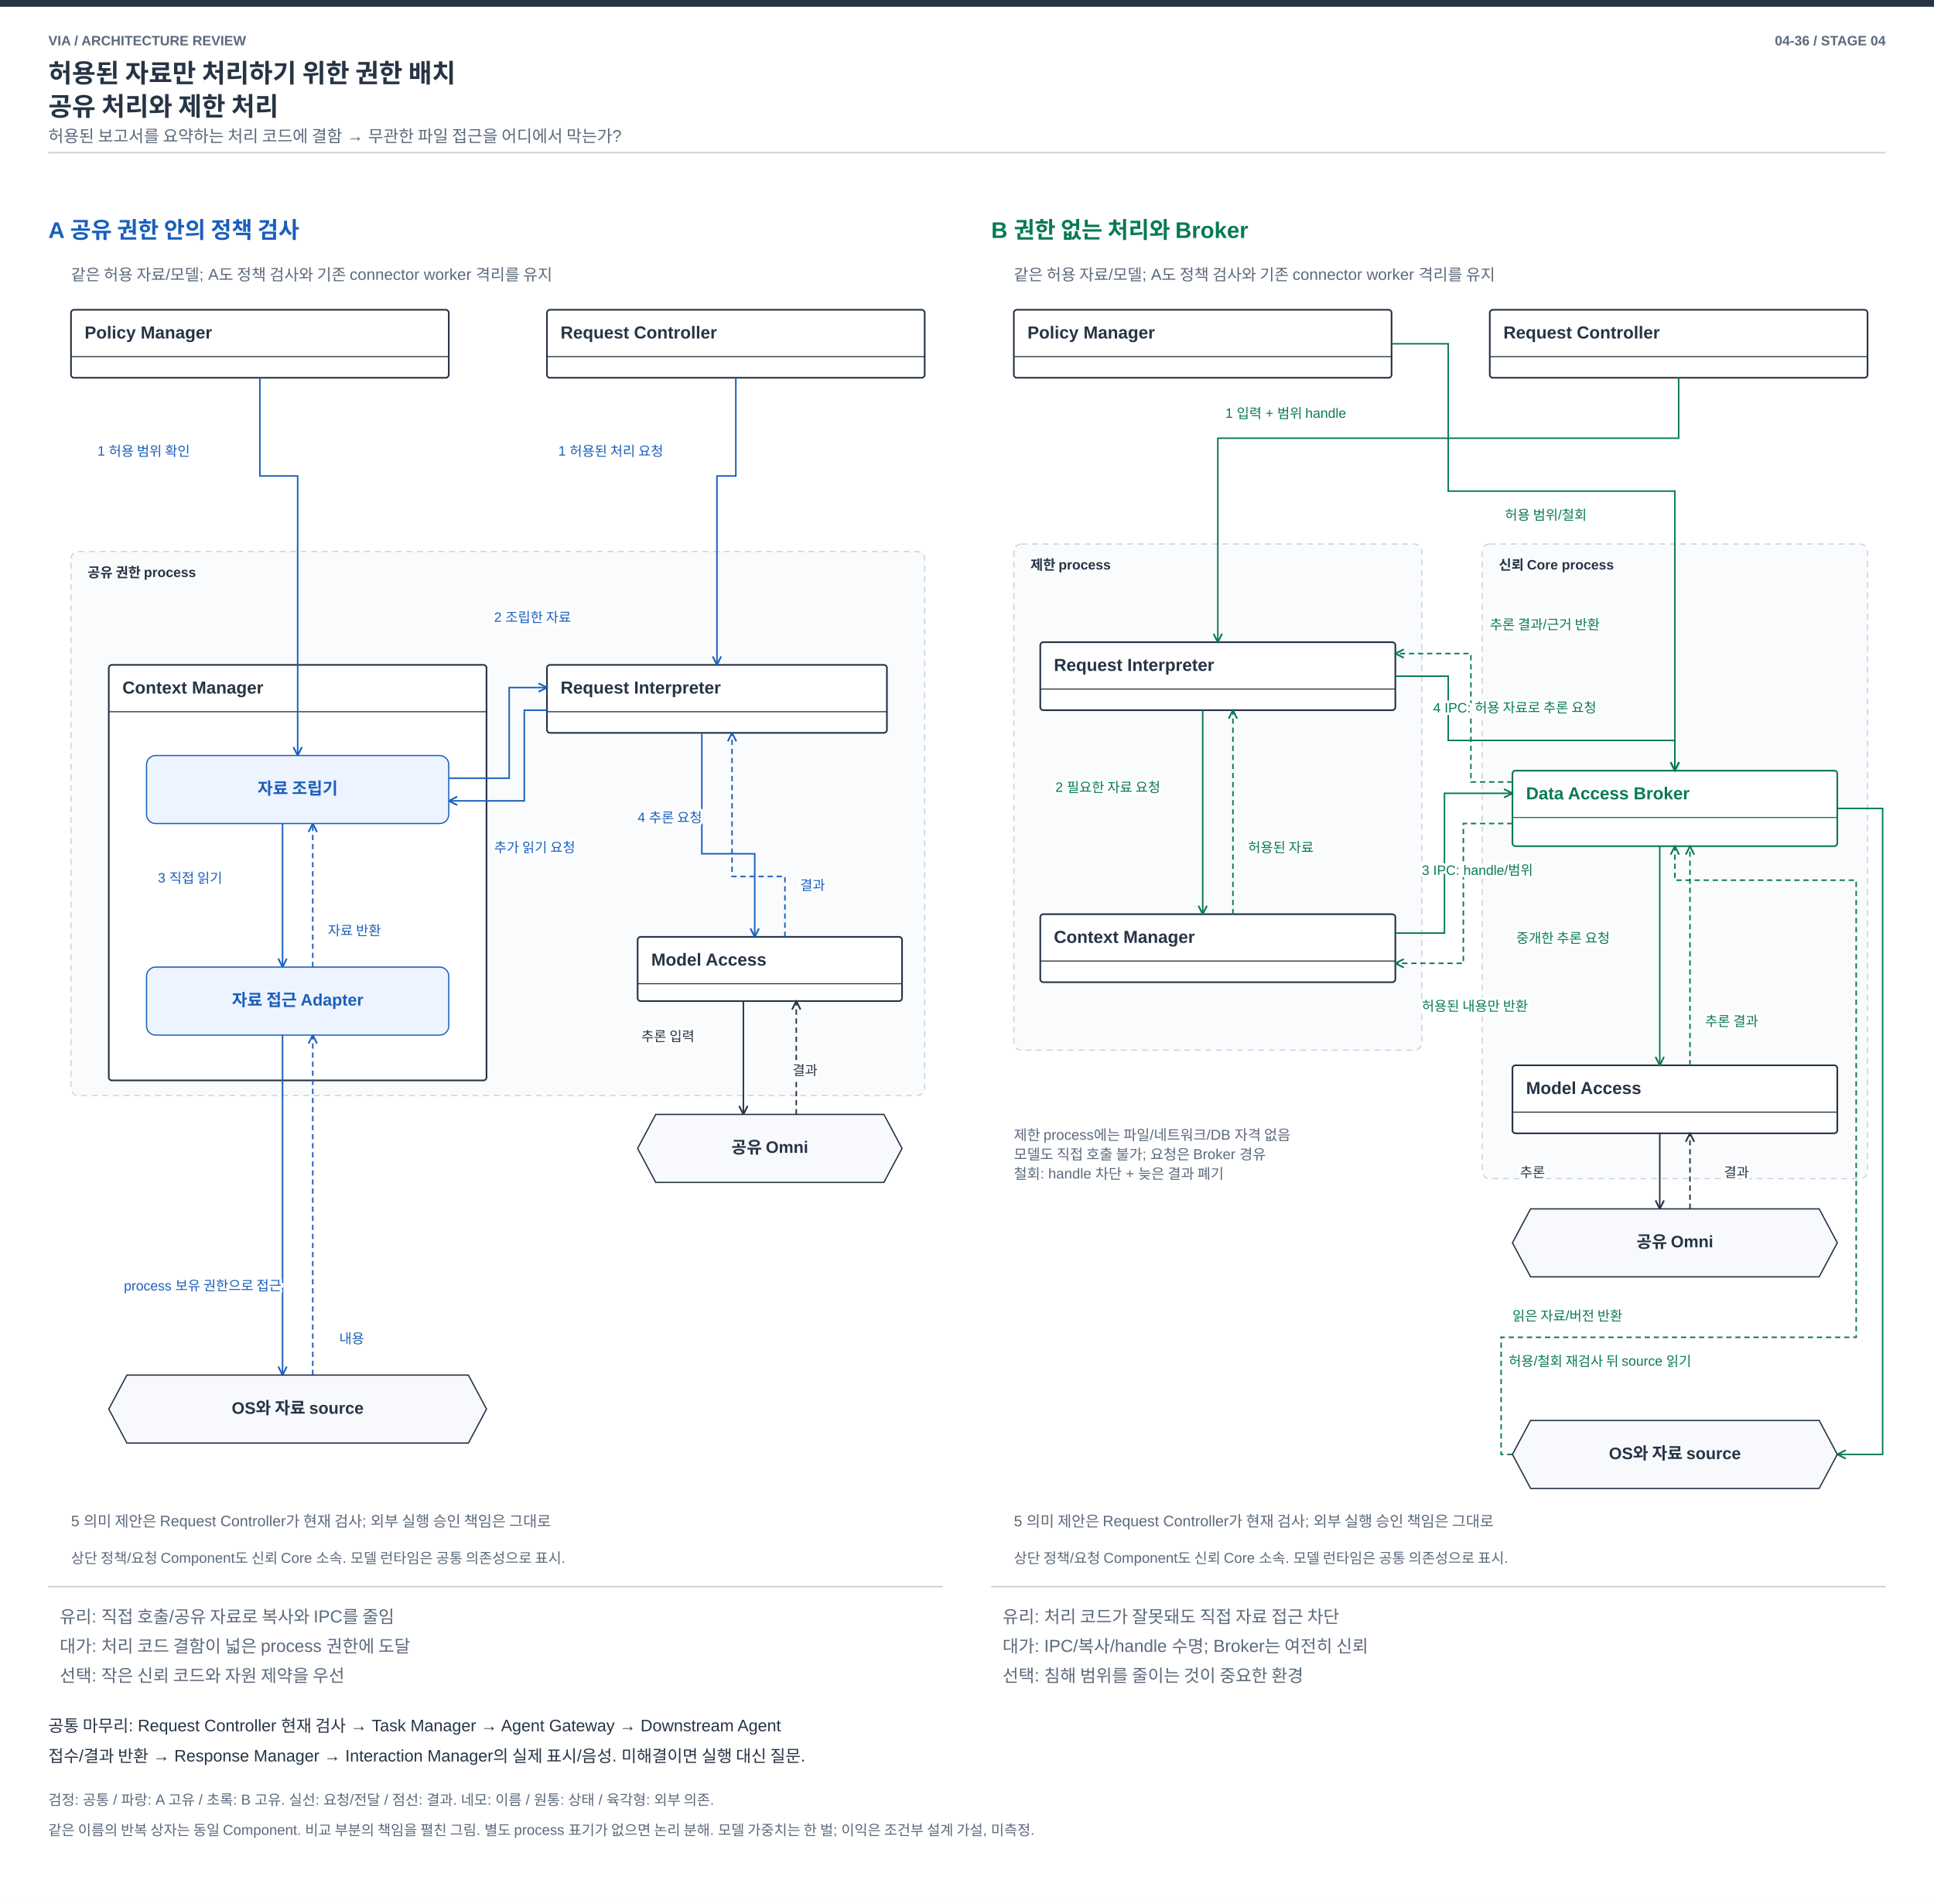
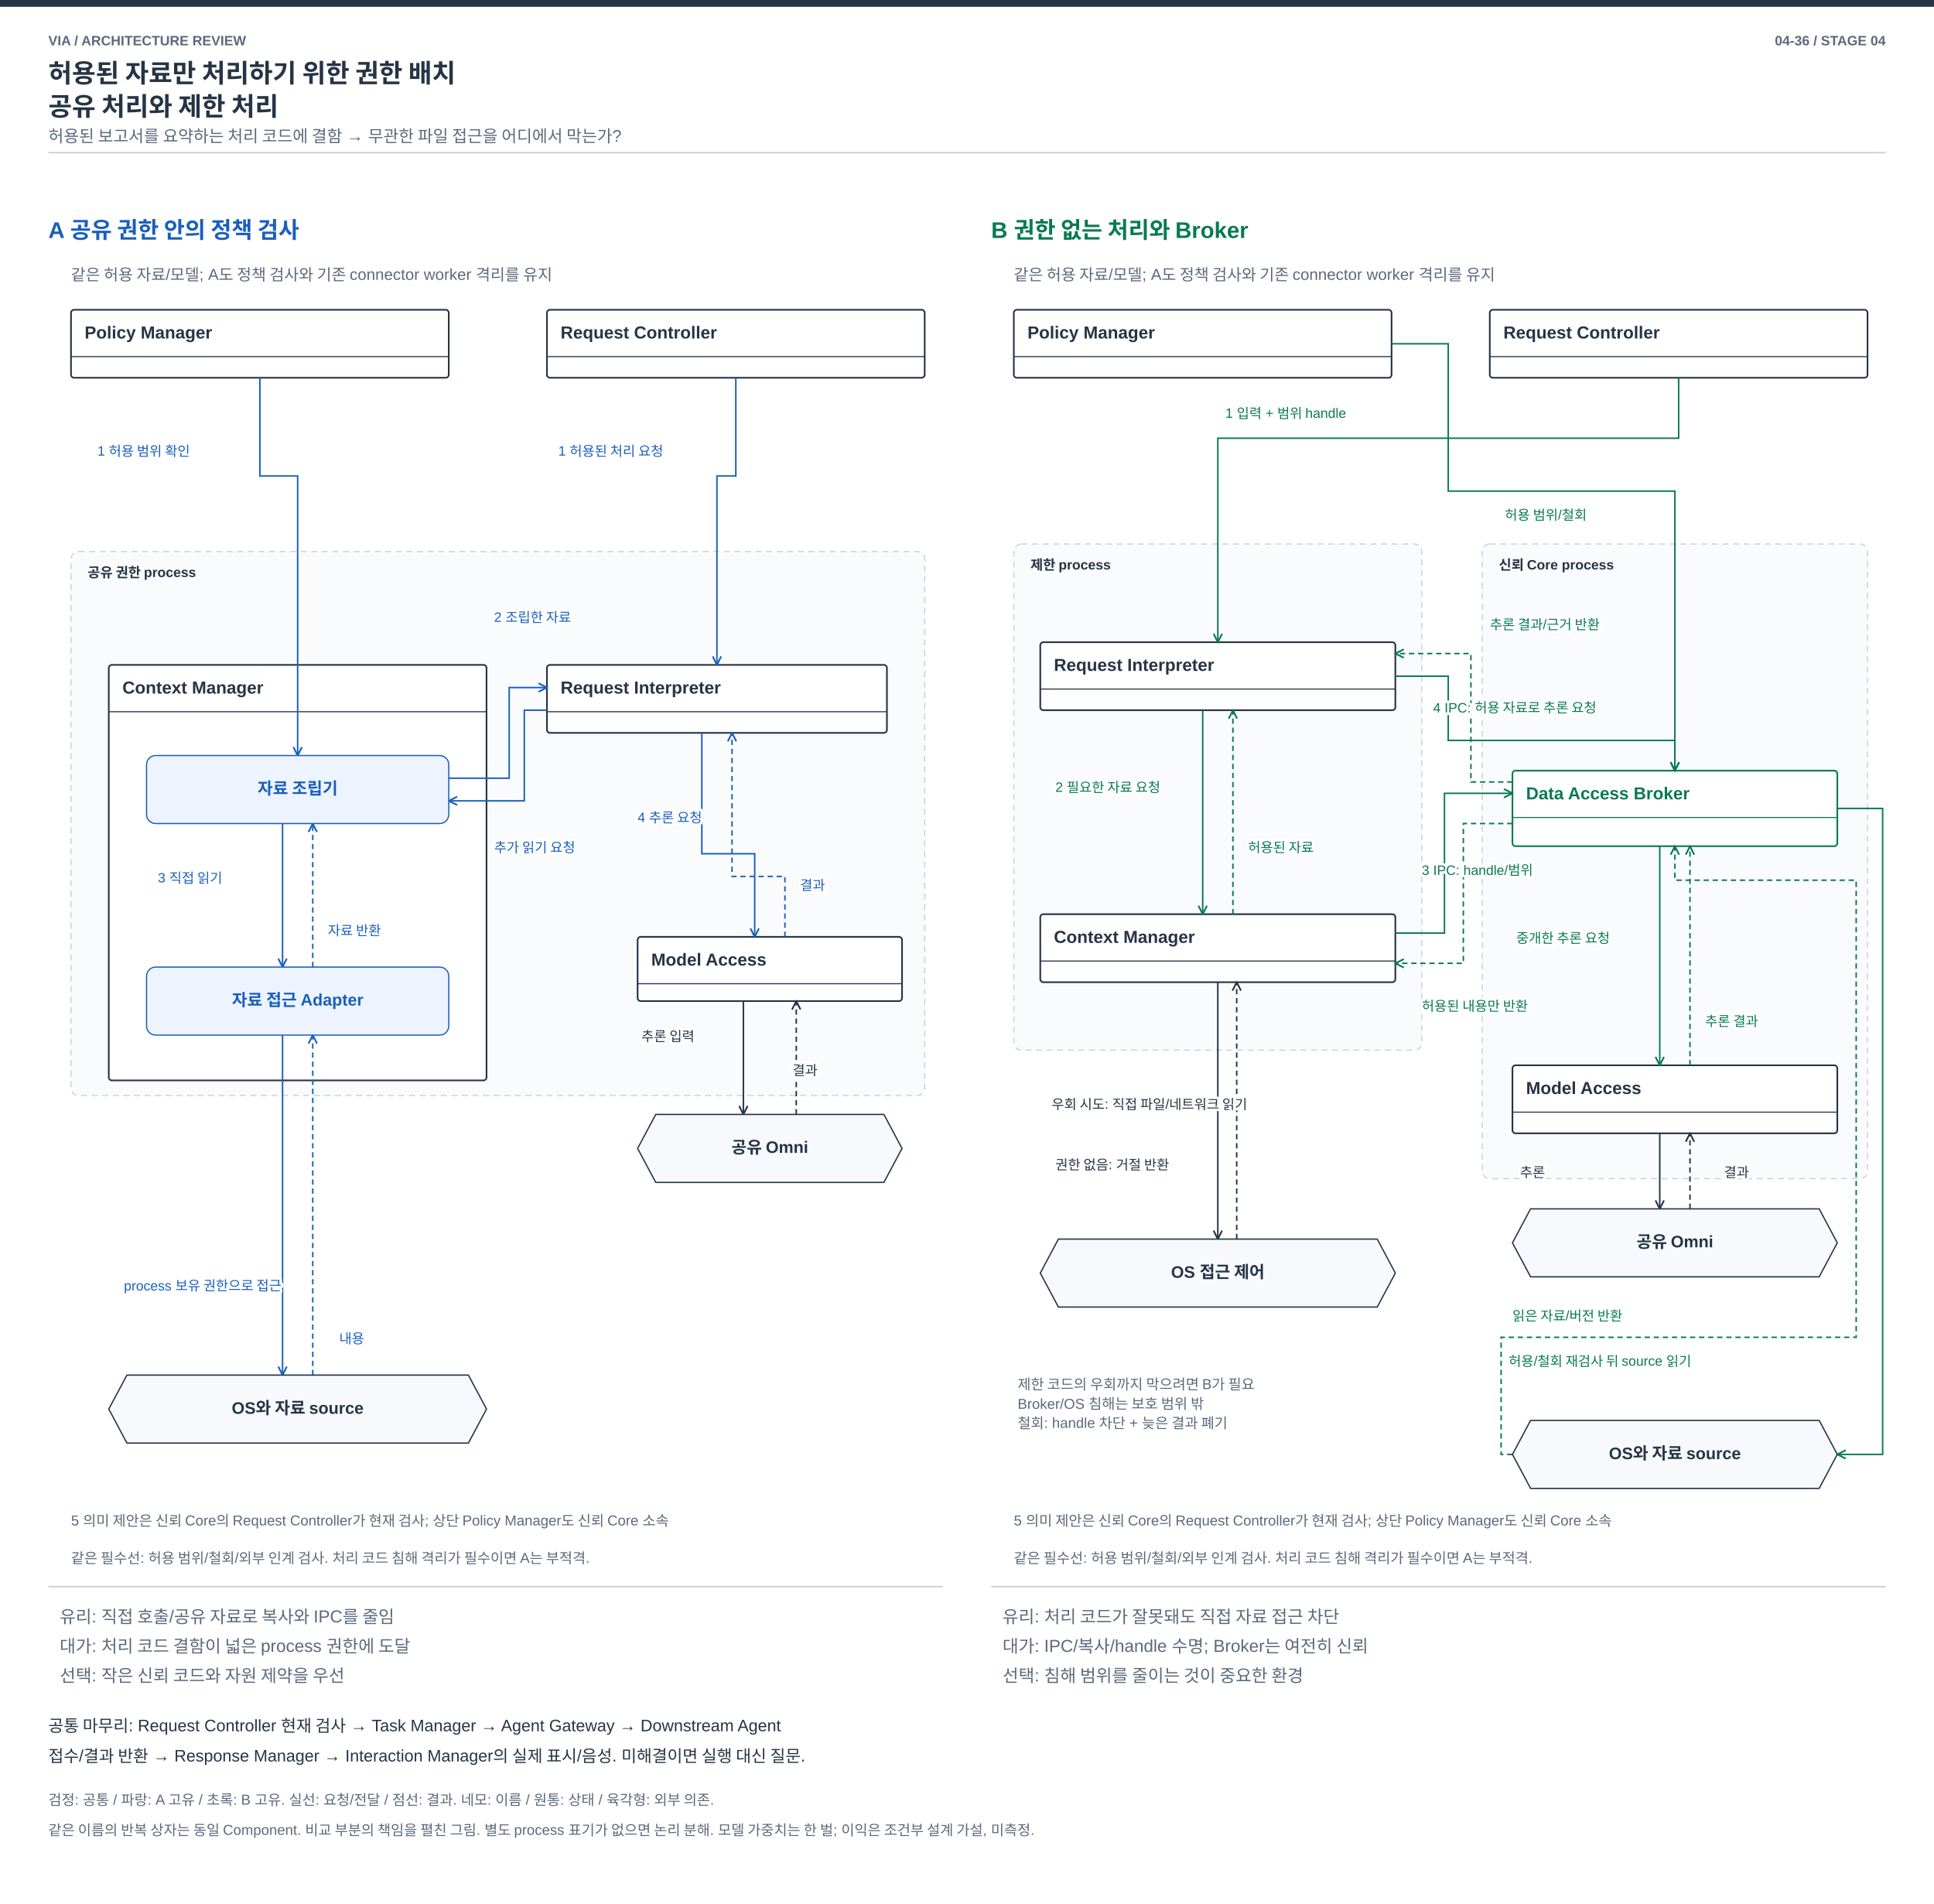
<svg xmlns="http://www.w3.org/2000/svg" width="2560" height="2520" viewBox="0 0 2560 2520" role="img" aria-labelledby="title">
  <defs>
    <marker id="a263445" viewBox="0 0 10 10" refX="9" refY="5" markerWidth="7" markerHeight="7" orient="auto-start-reverse">
      <path d="M1 1L9 5L1 9" fill="none" stroke="#263445" stroke-width="1.6" />
    </marker>
    <marker id="a195FBD" viewBox="0 0 10 10" refX="9" refY="5" markerWidth="7" markerHeight="7" orient="auto-start-reverse">
      <path d="M1 1L9 5L1 9" fill="none" stroke="#195FBD" stroke-width="1.6" />
    </marker>
    <marker id="a087A53" viewBox="0 0 10 10" refX="9" refY="5" markerWidth="7" markerHeight="7" orient="auto-start-reverse">
      <path d="M1 1L9 5L1 9" fill="none" stroke="#087A53" stroke-width="1.6" />
    </marker>
  </defs>
  <rect width="2560" height="2520" fill="white" />
  <g font-family="Arial, Apple SD Gothic Neo, Malgun Gothic, sans-serif">
    <rect id="e1" x="0" y="0" width="2560" height="9" rx="0" fill="#263445" stroke="none" stroke-width="1.5" />
    <rect id="Aprocess" x="94" y="730" width="1130" height="720" rx="10" fill="#FAFBFD" stroke="#C7D1DD" stroke-width="1.5" stroke-dasharray="8 6" />
    <rect id="Brestricted" x="1342" y="720" width="540" height="670" rx="10" fill="#FAFBFD" stroke="#C7D1DD" stroke-width="1.5" stroke-dasharray="8 6" />
    <rect id="Btrusted" x="1962" y="720" width="510" height="840" rx="10" fill="#FAFBFD" stroke="#C7D1DD" stroke-width="1.5" stroke-dasharray="8 6" />
    <g id="Apolicy" data-component="true">
      <rect x="94" y="410" width="500" height="90" rx="4" fill="white" stroke="#263445" stroke-width="2.2" />
      <path d="M94 472H594" stroke="#263445" stroke-width="1.4" />
      <text x="112" y="448.0" text-anchor="start" font-size="23" font-weight="700" fill="#263445">Policy Manager</text>
    </g>
    <g id="Arc" data-component="true">
      <rect x="724" y="410" width="500" height="90" rx="4" fill="white" stroke="#263445" stroke-width="2.2" />
      <path d="M724 472H1224" stroke="#263445" stroke-width="1.4" />
      <text x="742" y="448.0" text-anchor="start" font-size="23" font-weight="700" fill="#263445">Request Controller</text>
    </g>
    <g id="Acm" data-component="true">
      <rect x="144" y="880" width="500" height="550" rx="4" fill="white" stroke="#263445" stroke-width="2.2" />
      <path d="M144 942H644" stroke="#263445" stroke-width="1.4" />
      <text x="162" y="918.0" text-anchor="start" font-size="23" font-weight="700" fill="#263445">Context Manager</text>
    </g>
    <g id="Ari" data-component="true">
      <rect x="724" y="880" width="450" height="90" rx="4" fill="white" stroke="#263445" stroke-width="2.2" />
      <path d="M724 942H1174" stroke="#263445" stroke-width="1.4" />
      <text x="742" y="918.0" text-anchor="start" font-size="23" font-weight="700" fill="#263445">Request Interpreter</text>
    </g>
    <g id="Ama" data-component="true">
      <rect x="844" y="1240" width="350" height="85" rx="4" fill="white" stroke="#263445" stroke-width="2.2" />
      <path d="M844 1302H1194" stroke="#263445" stroke-width="1.4" />
      <text x="862" y="1278.0" text-anchor="start" font-size="23" font-weight="700" fill="#263445">Model Access</text>
    </g>
    <g id="Bpolicy" data-component="true">
      <rect x="1342" y="410" width="500" height="90" rx="4" fill="white" stroke="#263445" stroke-width="2.2" />
      <path d="M1342 472H1842" stroke="#263445" stroke-width="1.4" />
      <text x="1360" y="448.0" text-anchor="start" font-size="23" font-weight="700" fill="#263445">Policy Manager</text>
    </g>
    <g id="Brc" data-component="true">
      <rect x="1972" y="410" width="500" height="90" rx="4" fill="white" stroke="#263445" stroke-width="2.2" />
      <path d="M1972 472H2472" stroke="#263445" stroke-width="1.4" />
      <text x="1990" y="448.0" text-anchor="start" font-size="23" font-weight="700" fill="#263445">Request Controller</text>
    </g>
    <g id="Bri" data-component="true">
      <rect x="1377" y="850" width="470" height="90" rx="4" fill="white" stroke="#263445" stroke-width="2.2" />
      <path d="M1377 912H1847" stroke="#263445" stroke-width="1.4" />
      <text x="1395" y="888.0" text-anchor="start" font-size="23" font-weight="700" fill="#263445">Request Interpreter</text>
    </g>
    <g id="Bcm" data-component="true">
      <rect x="1377" y="1210" width="470" height="90" rx="4" fill="white" stroke="#263445" stroke-width="2.2" />
      <path d="M1377 1272H1847" stroke="#263445" stroke-width="1.4" />
      <text x="1395" y="1248.0" text-anchor="start" font-size="23" font-weight="700" fill="#263445">Context Manager</text>
    </g>
    <g id="Bbroker" data-component="true">
      <rect x="2002" y="1020" width="430" height="100" rx="4" fill="white" stroke="#087A53" stroke-width="2.2" />
      <path d="M2002 1082H2432" stroke="#087A53" stroke-width="1.4" />
      <text x="2020" y="1058.0" text-anchor="start" font-size="23" font-weight="700" fill="#087A53">Data Access Broker</text>
    </g>
    <g id="Bma" data-component="true">
      <rect x="2002" y="1410" width="430" height="90" rx="4" fill="white" stroke="#263445" stroke-width="2.2" />
      <path d="M2002 1472H2432" stroke="#263445" stroke-width="1.4" />
      <text x="2020" y="1448.0" text-anchor="start" font-size="23" font-weight="700" fill="#263445">Model Access</text>
    </g>
    <polyline id="e6" points="64,202 2496,202" fill="none" stroke="#C7D1DD" stroke-width="2" />
    <polyline id="e19" points="984.0,1325 984.0,1475" fill="none" stroke="#263445" stroke-width="2" marker-end="url(#a263445)" />
    <polyline id="e21" points="1054.0,1475 1054.0,1325" fill="none" stroke="#263445" stroke-width="2" stroke-dasharray="7 5" marker-end="url(#a263445)" />
    <polyline id="e23" points="344.0,500 344,630 394,630 394.0,1000" fill="none" stroke="#195FBD" stroke-width="2" marker-end="url(#a195FBD)" />
    <polyline id="e25" points="974.0,500 974,630 949,630 949.0,880" fill="none" stroke="#195FBD" stroke-width="2" marker-end="url(#a195FBD)" />
    <polyline id="e27" points="594,1030.0 674,1030 674,910 724,910.0" fill="none" stroke="#195FBD" stroke-width="2" marker-end="url(#a195FBD)" />
    <polyline id="e29" points="724,940.0 694,940 694,1060 594,1060.0" fill="none" stroke="#195FBD" stroke-width="2" marker-end="url(#a195FBD)" />
    <polyline id="e31" points="374.0,1090 374.0,1280" fill="none" stroke="#195FBD" stroke-width="2" marker-end="url(#a195FBD)" />
    <polyline id="e33" points="414.0,1280 414.0,1090" fill="none" stroke="#195FBD" stroke-width="2" stroke-dasharray="7 5" marker-end="url(#a195FBD)" />
    <polyline id="e35" points="929.0,970 929,1130 999,1130 999.0,1240" fill="none" stroke="#195FBD" stroke-width="2" marker-end="url(#a195FBD)" />
    <polyline id="e37" points="1039.0,1240 1039,1160 969,1160 969.0,970" fill="none" stroke="#195FBD" stroke-width="2" stroke-dasharray="7 5" marker-end="url(#a195FBD)" />
    <polyline id="e40" points="374.0,1370 374.0,1820" fill="none" stroke="#195FBD" stroke-width="2" marker-end="url(#a195FBD)" />
    <polyline id="e42" points="414.0,1820 414.0,1370" fill="none" stroke="#195FBD" stroke-width="2" stroke-dasharray="7 5" marker-end="url(#a195FBD)" />
    <polyline id="e46" points="64,2100 1248,2100" fill="none" stroke="#C7D1DD" stroke-width="2" />
    <polyline id="e62" points="2222.0,500 2222,580 1612,580 1612.0,850" fill="none" stroke="#087A53" stroke-width="2" marker-end="url(#a087A53)" />
    <polyline id="e64" points="1842,455.0 1917,455 1917,650 2217,650 2217.0,1020" fill="none" stroke="#087A53" stroke-width="2" marker-end="url(#a087A53)" />
    <polyline id="e66" points="1592.0,940 1592.0,1210" fill="none" stroke="#087A53" stroke-width="2" marker-end="url(#a087A53)" />
    <polyline id="e68" points="1632.0,1210 1632.0,940" fill="none" stroke="#087A53" stroke-width="2" stroke-dasharray="7 5" marker-end="url(#a087A53)" />
    <polyline id="e70" points="1847,1235.0 1912,1235 1912,1050 2002,1050.0" fill="none" stroke="#087A53" stroke-width="2" marker-end="url(#a087A53)" />
    <polyline id="e72" points="2002,1090.0 1937,1090 1937,1275 1847,1275.0" fill="none" stroke="#087A53" stroke-width="2" stroke-dasharray="7 5" marker-end="url(#a087A53)" />
    <polyline id="e74" points="1847,895.0 1917,895 1917,980 2217,980 2217.0,1020" fill="none" stroke="#087A53" stroke-width="2" marker-end="url(#a087A53)" />
    <polyline id="e76" points="2002,1035.0 1947,1035 1947,865 1847,865.0" fill="none" stroke="#087A53" stroke-width="2" stroke-dasharray="7 5" marker-end="url(#a087A53)" />
    <polyline id="e78" points="2197.0,1120 2197.0,1410" fill="none" stroke="#087A53" stroke-width="2" marker-end="url(#a087A53)" />
    <polyline id="e80" points="2237.0,1410 2237.0,1120" fill="none" stroke="#087A53" stroke-width="2" stroke-dasharray="7 5" marker-end="url(#a087A53)" />
    <polyline id="e82" points="2197.0,1500 2197.0,1600" fill="none" stroke="#263445" stroke-width="2" marker-end="url(#a263445)" />
    <polyline id="e84" points="2237.0,1600 2237.0,1500" fill="none" stroke="#263445" stroke-width="2" stroke-dasharray="7 5" marker-end="url(#a263445)" />
    <polyline id="e86" points="2432,1070.0 2492,1070 2492,1925 2432,1925.0" fill="none" stroke="#087A53" stroke-width="2" marker-end="url(#a087A53)" />
    <polyline id="e88" points="2002,1925.0 1987,1925 1987,1770 2457,1770 2457,1165 2217,1165 2217.0,1120" fill="none" stroke="#087A53" stroke-width="2" stroke-dasharray="7 5" marker-end="url(#a087A53)" />
-     <polyline id="e93" points="1312,2100 2496,2100" fill="none" stroke="#C7D1DD" stroke-width="2" />
+     <polyline id="e91" points="1612.0,1300 1612.0,1640" fill="none" stroke="#263445" stroke-width="2" marker-end="url(#a263445)" />
+     <polyline id="e93" points="1637.0,1640 1637.0,1300" fill="none" stroke="#263445" stroke-width="2" stroke-dasharray="7 5" marker-end="url(#a263445)" />
+     <polyline id="e98" points="1312,2100 2496,2100" fill="none" stroke="#C7D1DD" stroke-width="2" />
    <g id="Aassemble" data-node="true" data-x="194" data-y="1000" data-w="400" data-h="90">
      <rect x="194" y="1000" width="400" height="90" rx="12" fill="#EEF4FF" stroke="#195FBD" stroke-width="1.6" />
      <text x="394.0" y="1051.25" text-anchor="middle" font-size="22" font-weight="700" fill="#195FBD">자료 조립기</text>
    </g>
    <g id="Aadapter" data-node="true" data-x="194" data-y="1280" data-w="400" data-h="90">
      <rect x="194" y="1280" width="400" height="90" rx="12" fill="#EEF4FF" stroke="#195FBD" stroke-width="1.6" />
      <text x="394.0" y="1331.25" text-anchor="middle" font-size="22" font-weight="700" fill="#195FBD">자료 접근 Adapter</text>
    </g>
    <g id="Aomni" data-node="true" data-x="844" data-y="1475" data-w="350" data-h="90">
      <path d="M868 1475H1170L1194 1520.0L1170 1565H868L844 1520.0Z" fill="#F7F9FC" stroke="#263445" stroke-width="1.7" />
      <text x="1019.0" y="1526.25" text-anchor="middle" font-size="22" font-weight="700" fill="#263445">공유 Omni</text>
    </g>
    <g id="Afiles" data-node="true" data-x="144" data-y="1820" data-w="500" data-h="90">
      <path d="M168 1820H620L644 1865.0L620 1910H168L144 1865.0Z" fill="#F7F9FC" stroke="#263445" stroke-width="1.7" />
      <text x="394.0" y="1871.25" text-anchor="middle" font-size="22" font-weight="700" fill="#263445">OS와 자료 source</text>
    </g>
    <g id="Bomni" data-node="true" data-x="2002" data-y="1600" data-w="430" data-h="90">
      <path d="M2026 1600H2408L2432 1645.0L2408 1690H2026L2002 1645.0Z" fill="#F7F9FC" stroke="#263445" stroke-width="1.7" />
      <text x="2217.0" y="1651.25" text-anchor="middle" font-size="22" font-weight="700" fill="#263445">공유 Omni</text>
    </g>
    <g id="Bfiles" data-node="true" data-x="2002" data-y="1880" data-w="430" data-h="90">
      <path d="M2026 1880H2408L2432 1925.0L2408 1970H2026L2002 1925.0Z" fill="#F7F9FC" stroke="#263445" stroke-width="1.7" />
      <text x="2217.0" y="1931.25" text-anchor="middle" font-size="22" font-weight="700" fill="#263445">OS와 자료 source</text>
    </g>
+     <g id="Bos" data-node="true" data-x="1377" data-y="1640" data-w="470" data-h="90">
+       <path d="M1401 1640H1823L1847 1685.0L1823 1730H1401L1377 1685.0Z" fill="#F7F9FC" stroke="#263445" stroke-width="1.7" />
+       <text x="1612.0" y="1691.25" text-anchor="middle" font-size="22" font-weight="700" fill="#263445">OS 접근 제어</text>
+     </g>
    <g id="e2">
      <text x="64" y="60.0" text-anchor="start" font-size="18" font-weight="700" fill="#5B697B">VIA  /  ARCHITECTURE REVIEW</text>
    </g>
    <g id="e3">
      <text x="2496" y="60.0" text-anchor="end" font-size="18" font-weight="700" fill="#5B697B">04-36  /  STAGE 04</text>
    </g>
    <g id="e4">
      <text x="64" y="109" text-anchor="start" font-size="34" font-weight="700" fill="#263445">허용된 자료만 처리하기 위한 권한 배치</text>
      <text x="64" y="153" text-anchor="start" font-size="34" font-weight="700" fill="#263445">공유 처리와 제한 처리</text>
    </g>
    <g id="e5">
      <text x="64" y="188.0" text-anchor="start" font-size="22" font-weight="400" fill="#5B697B">허용된 보고서를 요약하는 처리 코드에 결함 → 무관한 파일 접근을 어디에서 막는가?</text>
    </g>
    <g id="e7">
      <text x="64" y="315.0" text-anchor="start" font-size="30" font-weight="700" fill="#195FBD">A  공유 권한 안의 정책 검사</text>
    </g>
    <g id="e10">
      <text x="94" y="371.0" text-anchor="start" font-size="21" font-weight="400" fill="#5B697B">같은 허용 자료/모델; A도 정책 검사와 기존 connector worker 격리를 유지</text>
    </g>
    <g id="e12">
      <text x="116" y="764.0" text-anchor="start" font-size="18" font-weight="700" fill="#263445">공유 권한 process</text>
    </g>
    <g id="e20" paint-order="stroke" stroke="white" stroke-width="7" stroke-linejoin="round">
      <text x="849" y="1378.0" text-anchor="start" font-size="18" font-weight="400" fill="#263445">추론 입력</text>
    </g>
    <g id="e22" paint-order="stroke" stroke="white" stroke-width="7" stroke-linejoin="round">
      <text x="1049" y="1423.0" text-anchor="start" font-size="18" font-weight="400" fill="#263445">결과</text>
    </g>
    <g id="e24" paint-order="stroke" stroke="white" stroke-width="7" stroke-linejoin="round">
      <text x="129" y="603.0" text-anchor="start" font-size="18" font-weight="400" fill="#195FBD">1  허용 범위 확인</text>
    </g>
    <g id="e26" paint-order="stroke" stroke="white" stroke-width="7" stroke-linejoin="round">
      <text x="739" y="603.0" text-anchor="start" font-size="18" font-weight="400" fill="#195FBD">1  허용된 처리 요청</text>
    </g>
    <g id="e28" paint-order="stroke" stroke="white" stroke-width="7" stroke-linejoin="round">
      <text x="654" y="823.0" text-anchor="start" font-size="18" font-weight="400" fill="#195FBD">2  조립한 자료</text>
    </g>
    <g id="e30" paint-order="stroke" stroke="white" stroke-width="7" stroke-linejoin="round">
      <text x="654" y="1128.0" text-anchor="start" font-size="18" font-weight="400" fill="#195FBD">추가 읽기 요청</text>
    </g>
    <g id="e32" paint-order="stroke" stroke="white" stroke-width="7" stroke-linejoin="round">
      <text x="209" y="1168.0" text-anchor="start" font-size="18" font-weight="400" fill="#195FBD">3  직접 읽기</text>
    </g>
    <g id="e34" paint-order="stroke" stroke="white" stroke-width="7" stroke-linejoin="round">
      <text x="434" y="1238.0" text-anchor="start" font-size="18" font-weight="400" fill="#195FBD">자료 반환</text>
    </g>
    <g id="e36" paint-order="stroke" stroke="white" stroke-width="7" stroke-linejoin="round">
      <text x="844" y="1088.0" text-anchor="start" font-size="18" font-weight="400" fill="#195FBD">4  추론 요청</text>
    </g>
    <g id="e38" paint-order="stroke" stroke="white" stroke-width="7" stroke-linejoin="round">
      <text x="1059" y="1178.0" text-anchor="start" font-size="18" font-weight="400" fill="#195FBD">결과</text>
    </g>
    <g id="e41" paint-order="stroke" stroke="white" stroke-width="7" stroke-linejoin="round">
      <text x="164" y="1708.0" text-anchor="start" font-size="18" font-weight="400" fill="#195FBD">process 보유 권한으로 접근</text>
    </g>
    <g id="e43" paint-order="stroke" stroke="white" stroke-width="7" stroke-linejoin="round">
      <text x="449" y="1778.0" text-anchor="start" font-size="18" font-weight="400" fill="#195FBD">내용</text>
    </g>
    <g id="e44">
-       <text x="94" y="2020.0" text-anchor="start" font-size="20" font-weight="400" fill="#5B697B">5  의미 제안은 Request Controller가 현재 검사; 외부 실행 승인 책임은 그대로</text>
+       <text x="94" y="2019.0" text-anchor="start" font-size="19" font-weight="400" fill="#5B697B">5  의미 제안은 신뢰 Core의 Request Controller가 현재 검사; 상단 Policy Manager도 신뢰 Core 소속</text>
    </g>
    <g id="e45">
-       <text x="94" y="2069.0" text-anchor="start" font-size="19" font-weight="400" fill="#5B697B">상단 정책/요청 Component도 신뢰 Core 소속. 모델 런타임은 공통 의존성으로 표시.</text>
+       <text x="94" y="2069.0" text-anchor="start" font-size="19" font-weight="400" fill="#5B697B">같은 필수선: 허용 범위/철회/외부 인계 검사. 처리 코드 침해 격리가 필수이면 A는 부적격.</text>
    </g>
    <g id="e47">
      <text x="79" y="2148" text-anchor="start" font-size="23" font-weight="400" fill="#5B697B">유리: 직접 호출/공유 자료로 복사와 IPC를 줄임</text>
      <text x="79" y="2187" text-anchor="start" font-size="23" font-weight="400" fill="#5B697B">대가: 처리 코드 결함이 넓은 process 권한에 도달</text>
      <text x="79" y="2226" text-anchor="start" font-size="23" font-weight="400" fill="#5B697B">선택: 작은 신뢰 코드와 자원 제약을 우선</text>
    </g>
    <g id="e48">
      <text x="1312" y="315.0" text-anchor="start" font-size="30" font-weight="700" fill="#087A53">B  권한 없는 처리와 Broker</text>
    </g>
    <g id="e51">
      <text x="1342" y="371.0" text-anchor="start" font-size="21" font-weight="400" fill="#5B697B">같은 허용 자료/모델; A도 정책 검사와 기존 connector worker 격리를 유지</text>
    </g>
    <g id="e53">
      <text x="1364" y="754.0" text-anchor="start" font-size="18" font-weight="700" fill="#263445">제한 process</text>
    </g>
    <g id="e55">
      <text x="1984" y="754.0" text-anchor="start" font-size="18" font-weight="700" fill="#263445">신뢰 Core process</text>
    </g>
    <g id="e63" paint-order="stroke" stroke="white" stroke-width="7" stroke-linejoin="round">
      <text x="1622" y="553.0" text-anchor="start" font-size="18" font-weight="400" fill="#087A53">1  입력 + 범위 handle</text>
    </g>
    <g id="e65" paint-order="stroke" stroke="white" stroke-width="7" stroke-linejoin="round">
      <text x="1992" y="688.0" text-anchor="start" font-size="18" font-weight="400" fill="#087A53">허용 범위/철회</text>
    </g>
    <g id="e67" paint-order="stroke" stroke="white" stroke-width="7" stroke-linejoin="round">
      <text x="1397" y="1048.0" text-anchor="start" font-size="18" font-weight="400" fill="#087A53">2  필요한 자료 요청</text>
    </g>
    <g id="e69" paint-order="stroke" stroke="white" stroke-width="7" stroke-linejoin="round">
      <text x="1652" y="1128.0" text-anchor="start" font-size="18" font-weight="400" fill="#087A53">허용된 자료</text>
    </g>
    <g id="e71" paint-order="stroke" stroke="white" stroke-width="7" stroke-linejoin="round">
      <text x="1882" y="1158.0" text-anchor="start" font-size="18" font-weight="400" fill="#087A53">3  IPC: handle/범위</text>
    </g>
    <g id="e73" paint-order="stroke" stroke="white" stroke-width="7" stroke-linejoin="round">
      <text x="1882" y="1338.0" text-anchor="start" font-size="18" font-weight="400" fill="#087A53">허용된 내용만 반환</text>
    </g>
    <g id="e75" paint-order="stroke" stroke="white" stroke-width="7" stroke-linejoin="round">
      <text x="1897" y="943.0" text-anchor="start" font-size="18" font-weight="400" fill="#087A53">4  IPC: 허용 자료로 추론 요청</text>
    </g>
    <g id="e77" paint-order="stroke" stroke="white" stroke-width="7" stroke-linejoin="round">
      <text x="1972" y="833.0" text-anchor="start" font-size="18" font-weight="400" fill="#087A53">추론 결과/근거 반환</text>
    </g>
    <g id="e79" paint-order="stroke" stroke="white" stroke-width="7" stroke-linejoin="round">
      <text x="2007" y="1248.0" text-anchor="start" font-size="18" font-weight="400" fill="#087A53">중개한 추론 요청</text>
    </g>
    <g id="e81" paint-order="stroke" stroke="white" stroke-width="7" stroke-linejoin="round">
      <text x="2257" y="1358.0" text-anchor="start" font-size="18" font-weight="400" fill="#087A53">추론 결과</text>
    </g>
    <g id="e83" paint-order="stroke" stroke="white" stroke-width="7" stroke-linejoin="round">
      <text x="2012" y="1558.0" text-anchor="start" font-size="18" font-weight="400" fill="#263445">추론</text>
    </g>
    <g id="e85" paint-order="stroke" stroke="white" stroke-width="7" stroke-linejoin="round">
      <text x="2282" y="1558.0" text-anchor="start" font-size="18" font-weight="400" fill="#263445">결과</text>
    </g>
    <g id="e87" paint-order="stroke" stroke="white" stroke-width="7" stroke-linejoin="round">
      <text x="1997" y="1808.0" text-anchor="start" font-size="18" font-weight="400" fill="#087A53">허용/철회 재검사 뒤 source 읽기</text>
    </g>
    <g id="e89" paint-order="stroke" stroke="white" stroke-width="7" stroke-linejoin="round">
      <text x="2002" y="1748.0" text-anchor="start" font-size="18" font-weight="400" fill="#087A53">읽은 자료/버전 반환</text>
    </g>
-     <g id="e90">
-       <text x="1342" y="1509.0" text-anchor="start" font-size="19" font-weight="400" fill="#5B697B">제한 process에는 파일/네트워크/DB 자격 없음</text>
-       <text x="1342" y="1534.65" text-anchor="start" font-size="19" font-weight="400" fill="#5B697B">모델도 직접 호출 불가; 요청은 Broker 경유</text>
-       <text x="1342" y="1560.3" text-anchor="start" font-size="19" font-weight="400" fill="#5B697B">철회: handle 차단 + 늦은 결과 폐기</text>
-     </g>
-     <g id="e91">
-       <text x="1342" y="2020.0" text-anchor="start" font-size="20" font-weight="400" fill="#5B697B">5  의미 제안은 Request Controller가 현재 검사; 외부 실행 승인 책임은 그대로</text>
-     </g>
-     <g id="e92">
-       <text x="1342" y="2069.0" text-anchor="start" font-size="19" font-weight="400" fill="#5B697B">상단 정책/요청 Component도 신뢰 Core 소속. 모델 런타임은 공통 의존성으로 표시.</text>
-     </g>
-     <g id="e94">
+     <g id="e92" paint-order="stroke" stroke="white" stroke-width="7" stroke-linejoin="round">
+       <text x="1392" y="1468.0" text-anchor="start" font-size="18" font-weight="400" fill="#263445">우회 시도: 직접 파일/네트워크 읽기</text>
+     </g>
+     <g id="e94" paint-order="stroke" stroke="white" stroke-width="7" stroke-linejoin="round">
+       <text x="1397" y="1548.0" text-anchor="start" font-size="18" font-weight="400" fill="#263445">권한 없음: 거절 반환</text>
+     </g>
+     <g id="e95">
+       <text x="1347" y="1839.0" text-anchor="start" font-size="19" font-weight="400" fill="#5B697B">제한 코드의 우회까지 막으려면 B가 필요</text>
+       <text x="1347" y="1864.65" text-anchor="start" font-size="19" font-weight="400" fill="#5B697B">Broker/OS 침해는 보호 범위 밖</text>
+       <text x="1347" y="1890.3" text-anchor="start" font-size="19" font-weight="400" fill="#5B697B">철회: handle 차단 + 늦은 결과 폐기</text>
+     </g>
+     <g id="e96">
+       <text x="1342" y="2019.0" text-anchor="start" font-size="19" font-weight="400" fill="#5B697B">5  의미 제안은 신뢰 Core의 Request Controller가 현재 검사; 상단 Policy Manager도 신뢰 Core 소속</text>
+     </g>
+     <g id="e97">
+       <text x="1342" y="2069.0" text-anchor="start" font-size="19" font-weight="400" fill="#5B697B">같은 필수선: 허용 범위/철회/외부 인계 검사. 처리 코드 침해 격리가 필수이면 A는 부적격.</text>
+     </g>
+     <g id="e99">
      <text x="1327" y="2148" text-anchor="start" font-size="23" font-weight="400" fill="#5B697B">유리: 처리 코드가 잘못돼도 직접 자료 접근 차단</text>
      <text x="1327" y="2187" text-anchor="start" font-size="23" font-weight="400" fill="#5B697B">대가: IPC/복사/handle 수명; Broker는 여전히 신뢰</text>
      <text x="1327" y="2226" text-anchor="start" font-size="23" font-weight="400" fill="#5B697B">선택: 침해 범위를 줄이는 것이 중요한 환경</text>
    </g>
-     <g id="e95">
+     <g id="e100">
      <text x="64" y="2292.0" text-anchor="start" font-size="22" font-weight="400" fill="#263445">공통 마무리: Request Controller 현재 검사 → Task Manager → Agent Gateway → Downstream Agent</text>
    </g>
-     <g id="e96">
+     <g id="e101">
      <text x="64" y="2332.0" text-anchor="start" font-size="22" font-weight="400" fill="#263445">접수/결과 반환 → Response Manager → Interaction Manager의 실제 표시/음성. 미해결이면 실행 대신 질문.</text>
    </g>
-     <g id="e97">
+     <g id="e102">
      <text x="64" y="2389.0" text-anchor="start" font-size="19" font-weight="400" fill="#5B697B">검정: 공통 / 파랑: A 고유 / 초록: B 고유. 실선: 요청/전달 / 점선: 결과. 네모: 이름 / 원통: 상태 / 육각형: 외부 의존.</text>
    </g>
-     <g id="e98">
+     <g id="e103">
      <text x="64" y="2429.0" text-anchor="start" font-size="19" font-weight="400" fill="#5B697B">같은 이름의 반복 상자는 동일 Component. 비교 부분의 책임을 펼친 그림. 별도 process 표기가 없으면 논리 분해. 모델 가중치는 한 벌; 이익은 조건부 설계 가설, 미측정.</text>
    </g>
  </g>
</svg>
